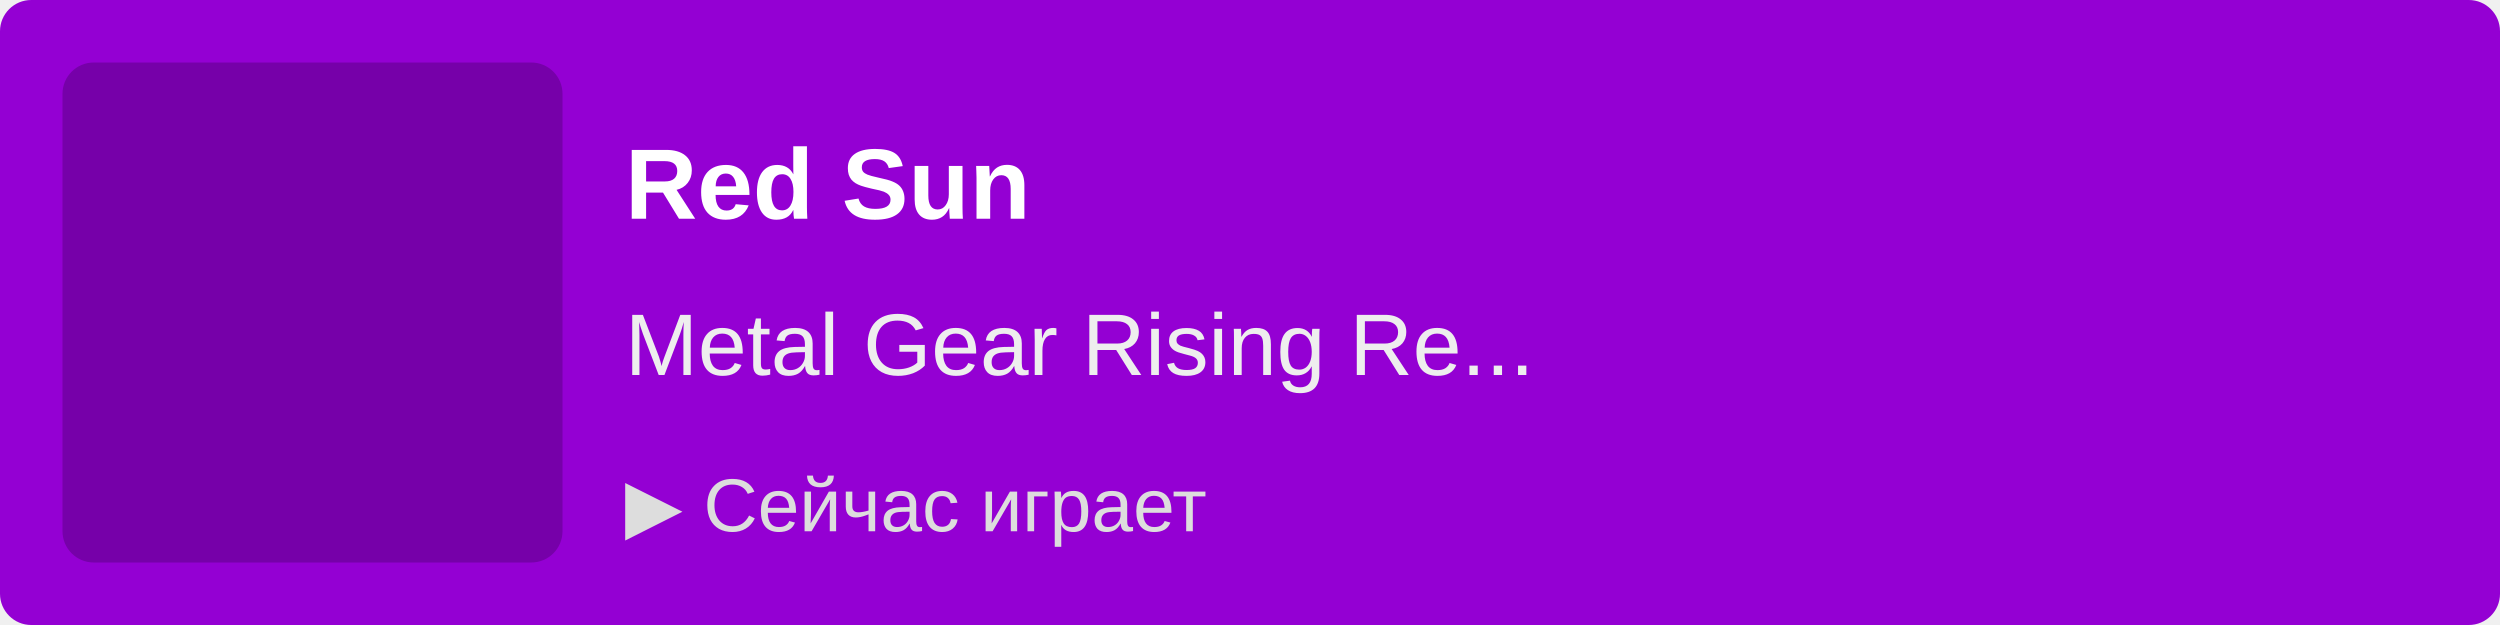
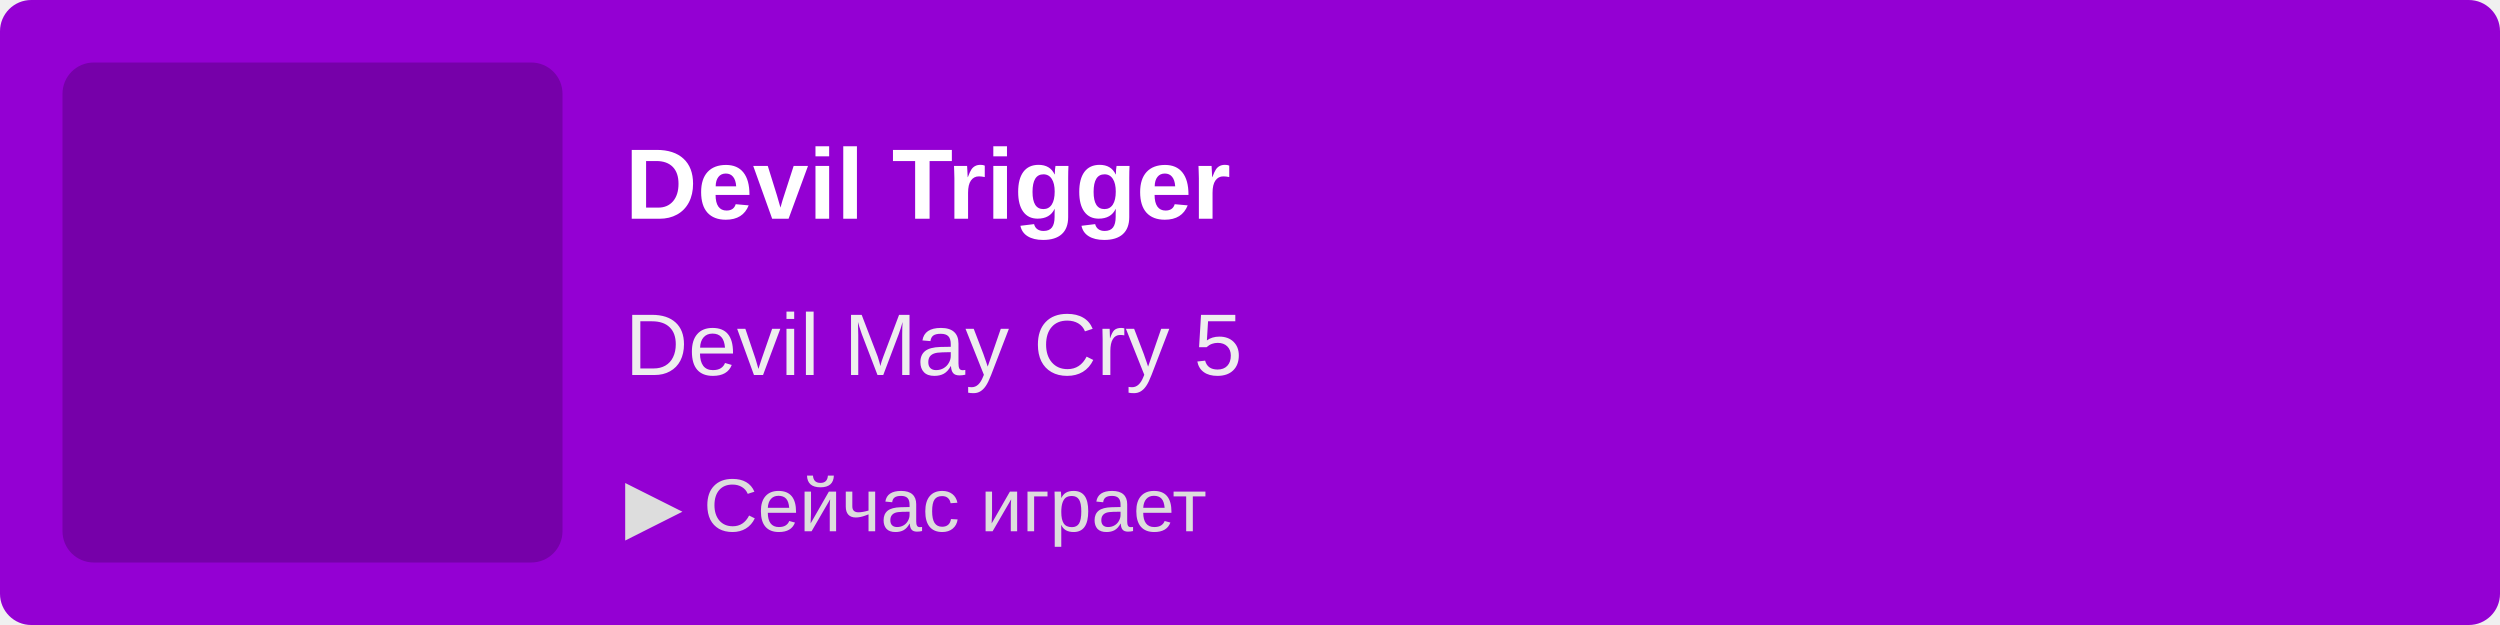
<svg xmlns="http://www.w3.org/2000/svg" width="400" height="100">
  <rect width="100%" height="100%" fill="#9400D3" rx="5" />
  <rect x="10" y="10" width="80" height="80" fill="rgba(0,0,0,0.2)" rx="5" />
  <text x="100" y="35" font-family="Arial, sans-serif" font-size="16" fill="white" font-weight="bold">
-         Red Sun
+         Devil Trigger
    </text>
  <text x="100" y="60" font-family="Arial, sans-serif" font-size="14" fill="#EEE">
-         Metal Gear Rising Re...
+         Devil May Cry 5
    </text>
  <text x="100" y="85" font-family="Arial, sans-serif" font-size="12" fill="#DDD">
        ▶ Сейчас играет
    </text>
</svg>
